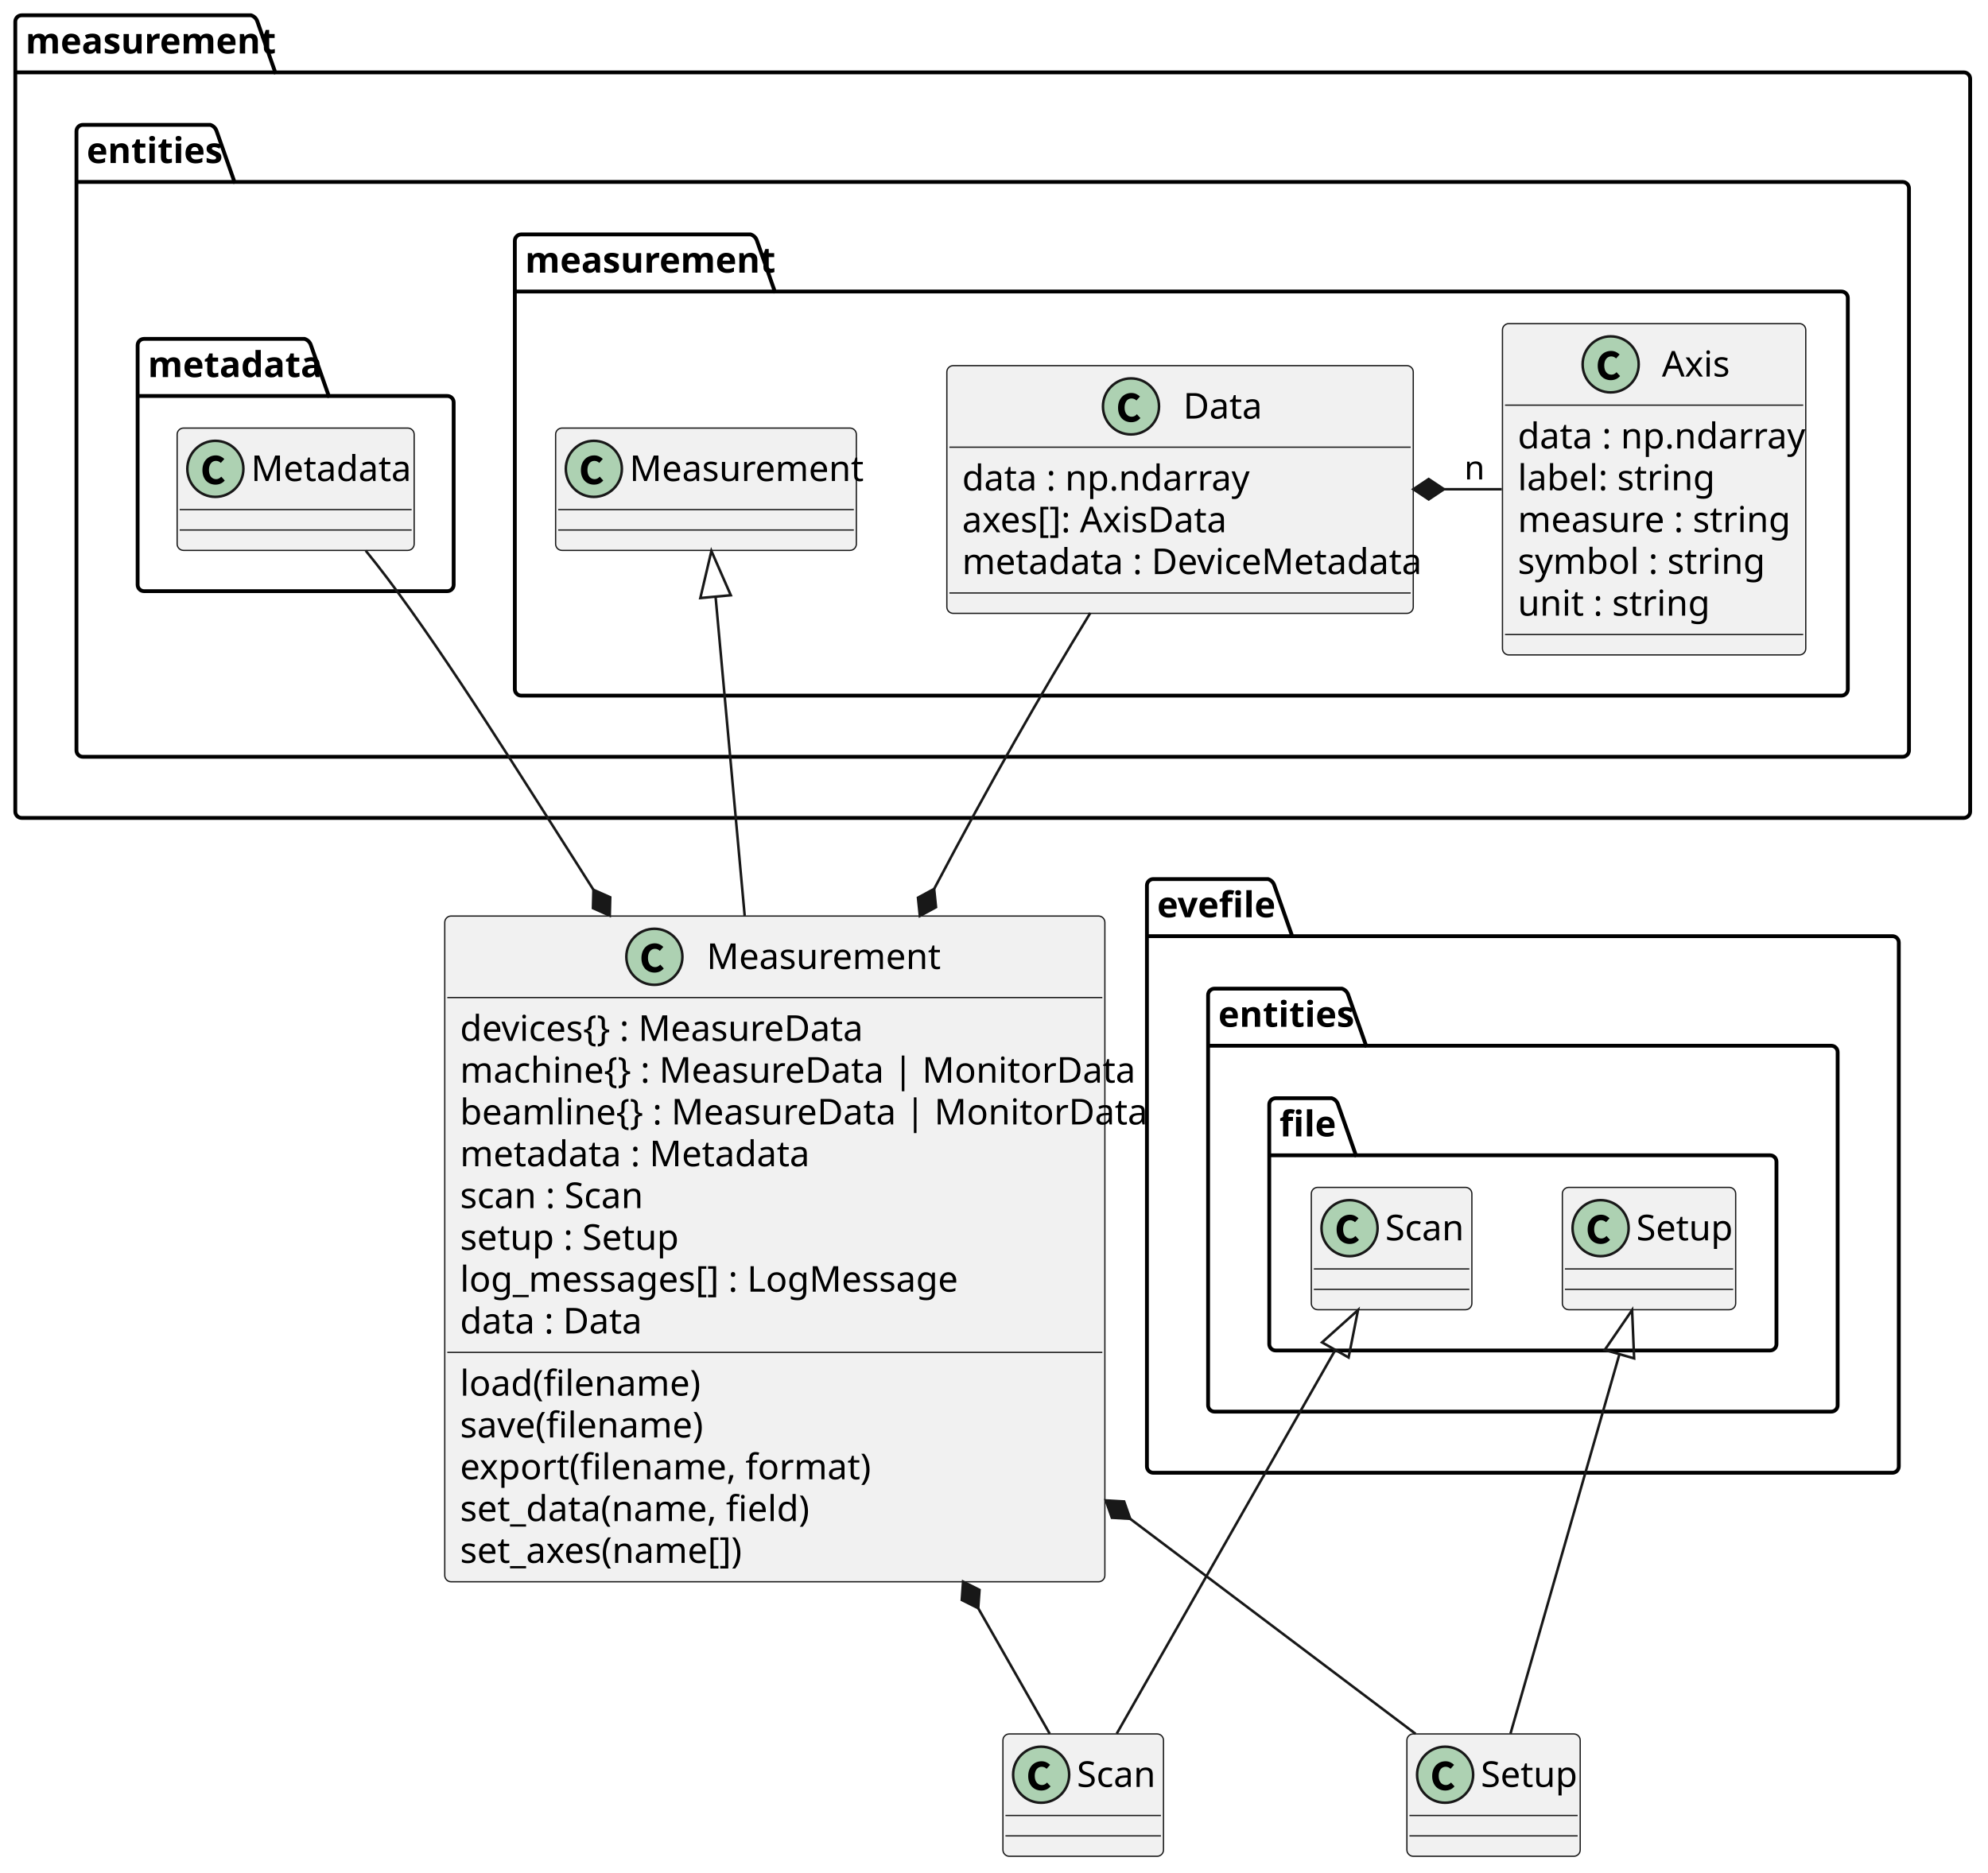
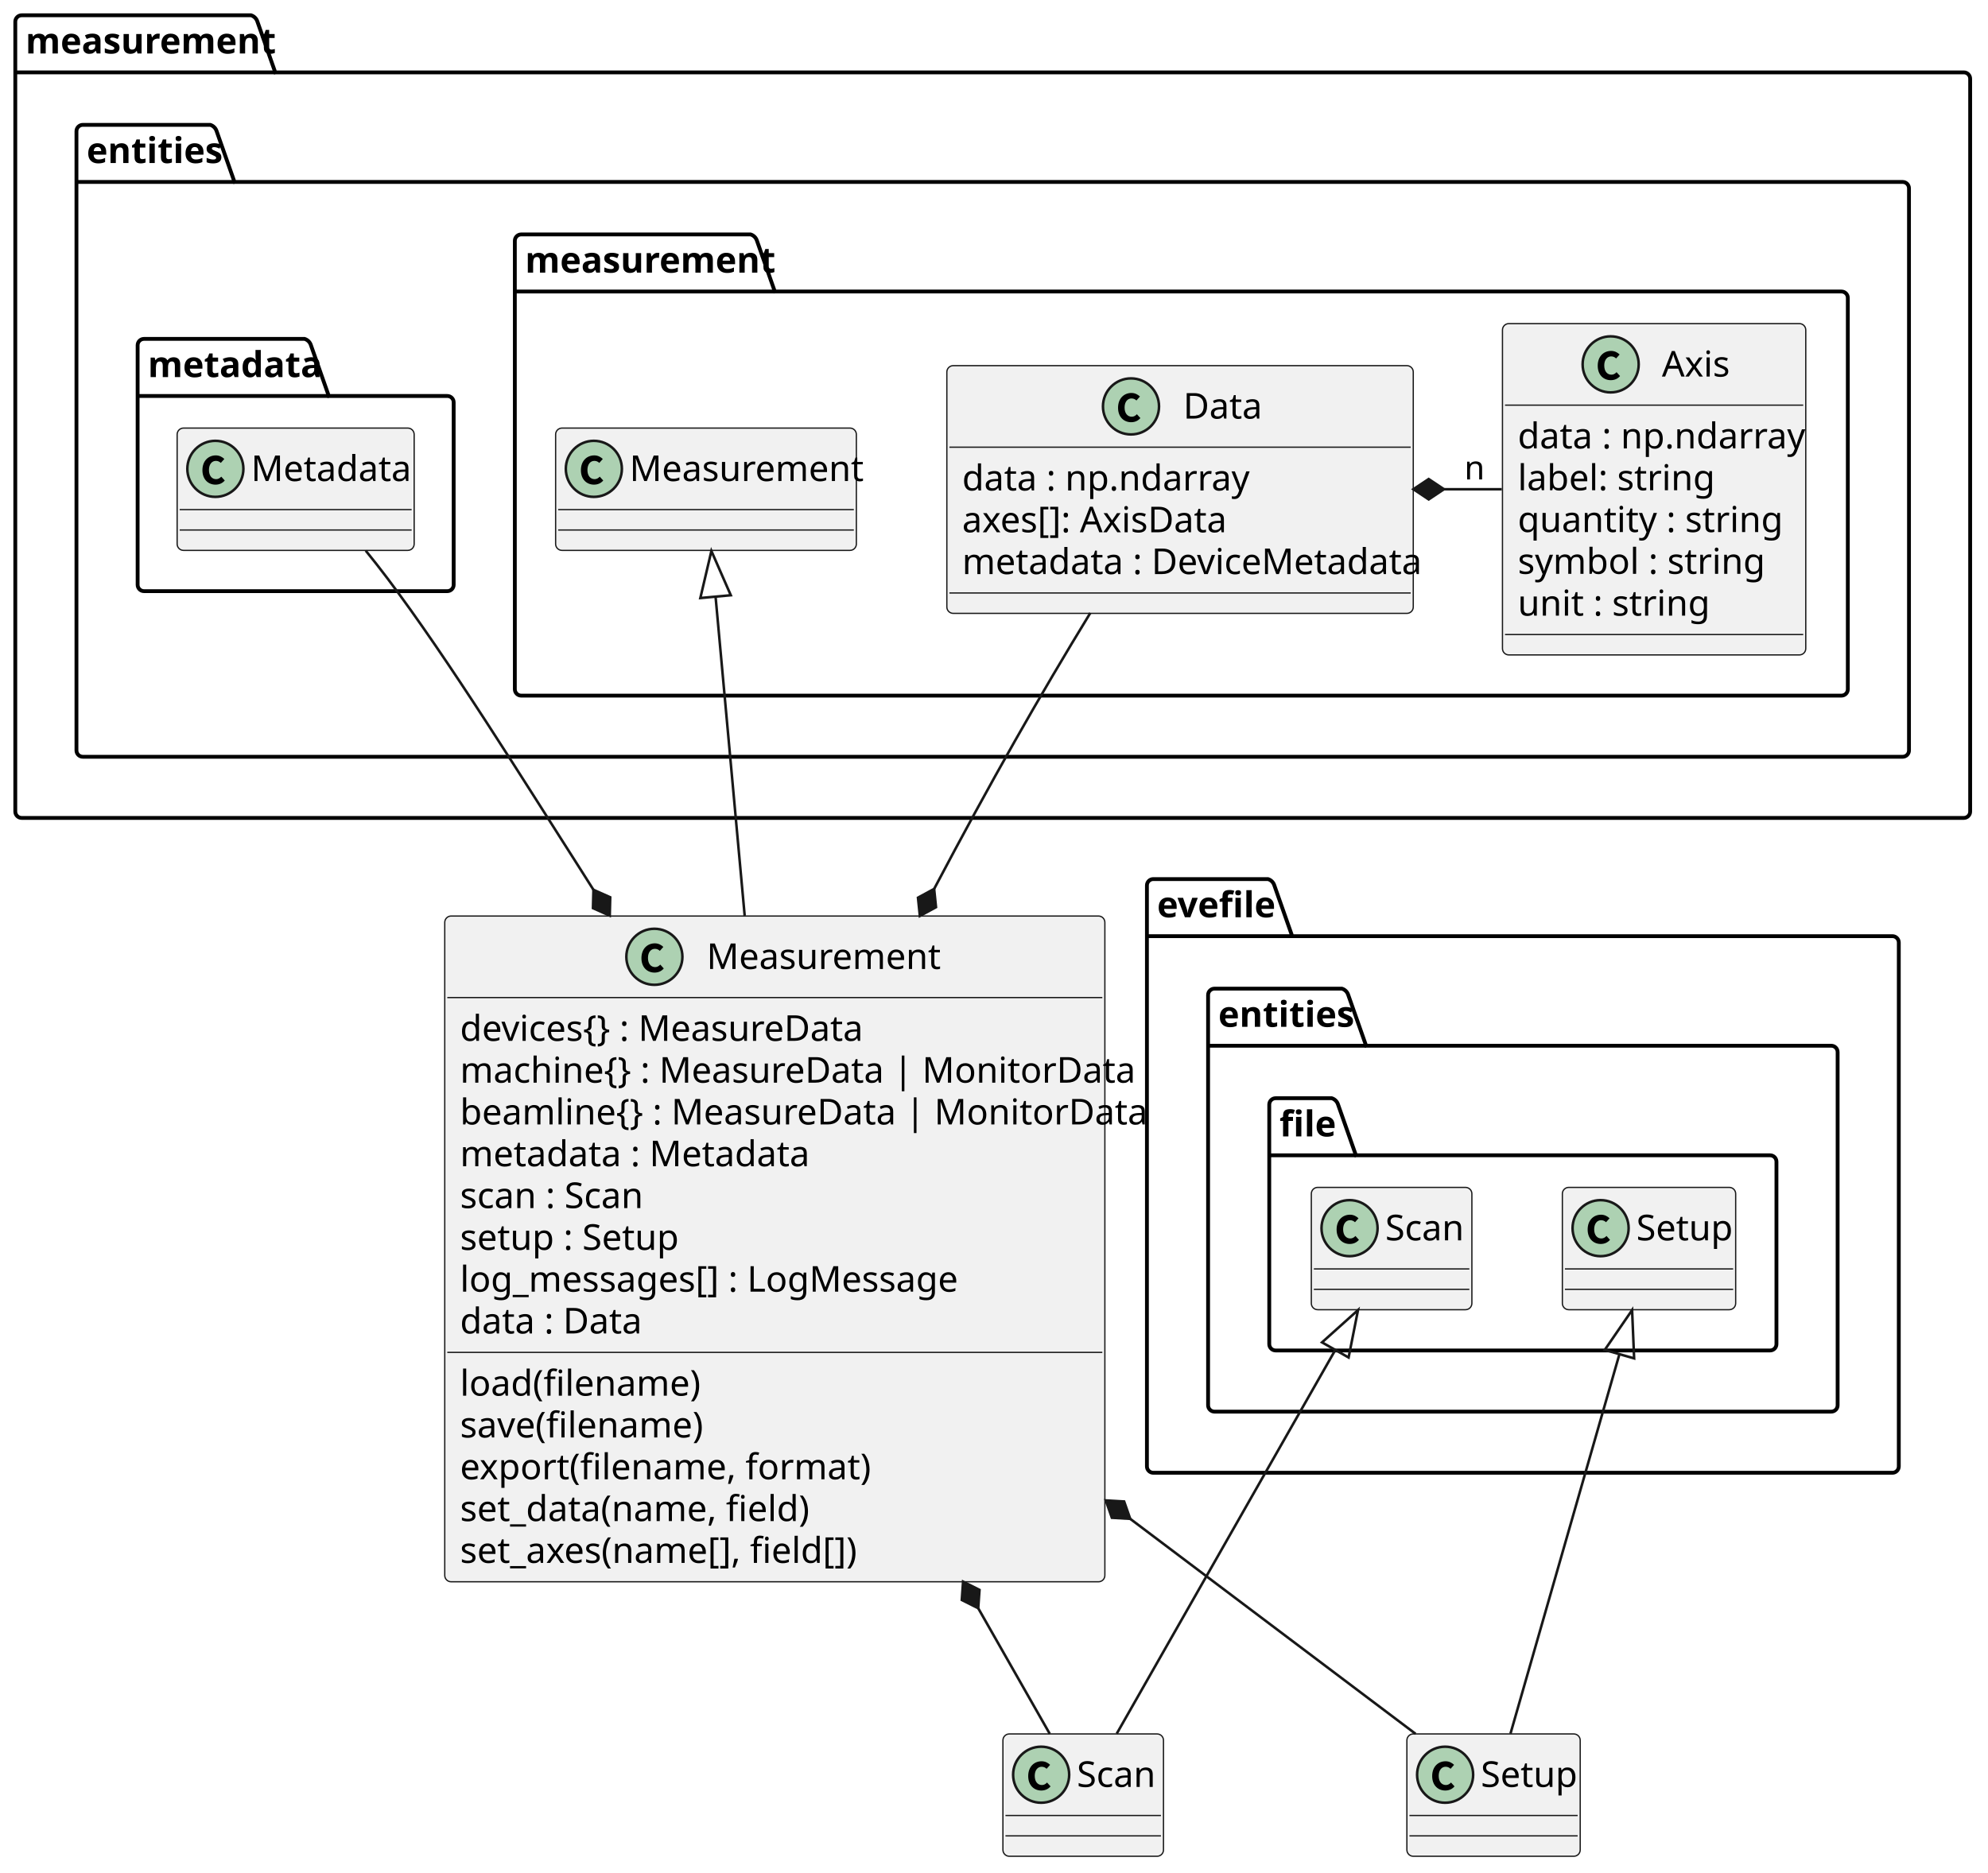
<svg xmlns="http://www.w3.org/2000/svg" contentStyleType="text/css" height="735px" preserveAspectRatio="none" style="width:780px;height:735px;background:#FFFFFF;" version="1.1" viewBox="0 0 780 735" width="780px" zoomAndPan="magnify">
  <defs />
  <g>
    <g id="cluster_measurement">
      <path d="M8.5,6 L98.5,6 A3.75,3.75 0 0 1 101,8.5 L108,28.406 L770.5,28.406 A2.5,2.5 0 0 1 773,30.906 L773,318.5 A2.5,2.5 0 0 1 770.5,321 L8.5,321 A2.5,2.5 0 0 1 6,318.5 L6,8.5 A2.5,2.5 0 0 1 8.5,6 " fill="none" style="stroke:#000000;stroke-width:1.5;" />
      <line style="stroke:#000000;stroke-width:1.5;" x1="6" x2="108" y1="28.406" y2="28.406" />
      <text fill="#000000" font-family="sans-serif" font-size="14" font-weight="bold" lengthAdjust="spacing" textLength="89" x="10" y="20.988">measurement</text>
    </g>
    <g id="cluster_entities">
      <path d="M32.5,49 L82.5,49 A3.75,3.75 0 0 1 85,51.5 L92,71.406 L746.5,71.406 A2.5,2.5 0 0 1 749,73.906 L749,294.5 A2.5,2.5 0 0 1 746.5,297 L32.5,297 A2.5,2.5 0 0 1 30,294.5 L30,51.5 A2.5,2.5 0 0 1 32.5,49 " fill="none" style="stroke:#000000;stroke-width:1.5;" />
      <line style="stroke:#000000;stroke-width:1.5;" x1="30" x2="92" y1="71.406" y2="71.406" />
      <text fill="#000000" font-family="sans-serif" font-size="14" font-weight="bold" lengthAdjust="spacing" textLength="49" x="34" y="63.988">entities</text>
    </g>
    <g id="cluster_measurement">
      <path d="M204.5,92 L294.5,92 A3.75,3.75 0 0 1 297,94.5 L304,114.406 L722.5,114.406 A2.5,2.5 0 0 1 725,116.906 L725,270.5 A2.5,2.5 0 0 1 722.5,273 L204.5,273 A2.5,2.5 0 0 1 202,270.5 L202,94.5 A2.5,2.5 0 0 1 204.5,92 " fill="none" style="stroke:#000000;stroke-width:1.5;" />
      <line style="stroke:#000000;stroke-width:1.5;" x1="202" x2="304" y1="114.406" y2="114.406" />
      <text fill="#000000" font-family="sans-serif" font-size="14" font-weight="bold" lengthAdjust="spacing" textLength="89" x="206" y="106.988">measurement</text>
    </g>
    <g id="cluster_metadata">
      <path d="M56.5,133 L119.5,133 A3.75,3.75 0 0 1 122,135.5 L129,155.406 L175.5,155.406 A2.5,2.5 0 0 1 178,157.906 L178,229.5 A2.5,2.5 0 0 1 175.5,232 L56.5,232 A2.5,2.5 0 0 1 54,229.5 L54,135.5 A2.5,2.5 0 0 1 56.5,133 " fill="none" style="stroke:#000000;stroke-width:1.5;" />
      <line style="stroke:#000000;stroke-width:1.5;" x1="54" x2="129" y1="155.406" y2="155.406" />
      <text fill="#000000" font-family="sans-serif" font-size="14" font-weight="bold" lengthAdjust="spacing" textLength="62" x="58" y="147.988">metadata</text>
    </g>
    <g id="cluster_evefile">
      <path d="M452.5,345 L497.5,345 A3.75,3.75 0 0 1 500,347.5 L507,367.406 L742.5,367.406 A2.5,2.5 0 0 1 745,369.906 L745,575.5 A2.5,2.5 0 0 1 742.5,578 L452.5,578 A2.5,2.5 0 0 1 450,575.5 L450,347.5 A2.5,2.5 0 0 1 452.5,345 " fill="none" style="stroke:#000000;stroke-width:1.5;" />
      <line style="stroke:#000000;stroke-width:1.5;" x1="450" x2="507" y1="367.406" y2="367.406" />
      <text fill="#000000" font-family="sans-serif" font-size="14" font-weight="bold" lengthAdjust="spacing" textLength="44" x="454" y="359.988">evefile</text>
    </g>
    <g id="cluster_entities">
      <path d="M476.5,388 L526.5,388 A3.75,3.75 0 0 1 529,390.5 L536,410.406 L718.5,410.406 A2.5,2.5 0 0 1 721,412.906 L721,551.5 A2.5,2.5 0 0 1 718.5,554 L476.5,554 A2.5,2.5 0 0 1 474,551.5 L474,390.5 A2.5,2.5 0 0 1 476.5,388 " fill="none" style="stroke:#000000;stroke-width:1.5;" />
      <line style="stroke:#000000;stroke-width:1.5;" x1="474" x2="536" y1="410.406" y2="410.406" />
      <text fill="#000000" font-family="sans-serif" font-size="14" font-weight="bold" lengthAdjust="spacing" textLength="49" x="478" y="402.988">entities</text>
    </g>
    <g id="cluster_file">
      <path d="M500.5,431 L522.5,431 A3.75,3.75 0 0 1 525,433.5 L532,453.406 L694.5,453.406 A2.5,2.5 0 0 1 697,455.906 L697,527.5 A2.5,2.5 0 0 1 694.5,530 L500.5,530 A2.5,2.5 0 0 1 498,527.5 L498,433.5 A2.5,2.5 0 0 1 500.5,431 " fill="none" style="stroke:#000000;stroke-width:1.5;" />
      <line style="stroke:#000000;stroke-width:1.5;" x1="498" x2="532" y1="453.406" y2="453.406" />
      <text fill="#000000" font-family="sans-serif" font-size="14" font-weight="bold" lengthAdjust="spacing" textLength="21" x="502" y="445.988">file</text>
    </g>
    <g id="elem_Measurement">
      <rect fill="#F1F1F1" height="48" id="Measurement" rx="2.5" ry="2.5" style="stroke:#181818;stroke-width:0.5;" width="118" x="218" y="168" />
      <ellipse cx="233" cy="184" fill="#ADD1B2" rx="11" ry="11" style="stroke:#181818;stroke-width:1.0;" />
      <path d="M233.047,190.203 C234.547,190.203 235.781,189.641 236.688,188.578 L235.312,187.062 C234.766,187.656 234.109,188.047 233.312,188.047 C231.641,188.047 230.484,186.719 230.484,184.438 C230.484,182.219 231.641,180.875 233.203,180.875 C234.016,180.875 234.609,181.188 235.141,181.672 L236.516,180.125 C235.766,179.391 234.609,178.719 233.203,178.719 C230.25,178.719 227.922,180.859 227.922,184.531 C227.922,188.25 230.297,190.203 233.047,190.203 Z " fill="#000000" />
      <text fill="#000000" font-family="sans-serif" font-size="14" lengthAdjust="spacing" textLength="86" x="247" y="188.785">Measurement</text>
      <line style="stroke:#181818;stroke-width:0.5;" x1="219" x2="335" y1="200" y2="200" />
      <line style="stroke:#181818;stroke-width:0.5;" x1="219" x2="335" y1="208" y2="208" />
    </g>
    <g id="elem_Data">
      <rect codeLine="34" fill="#F1F1F1" height="97.219" id="Data" rx="2.5" ry="2.5" style="stroke:#181818;stroke-width:0.5;" width="183" x="371.5" y="143.5" />
      <ellipse cx="443.75" cy="159.5" fill="#ADD1B2" rx="11" ry="11" style="stroke:#181818;stroke-width:1.0;" />
      <path d="M443.797,165.703 C445.297,165.703 446.531,165.141 447.438,164.078 L446.062,162.562 C445.516,163.156 444.859,163.547 444.062,163.547 C442.391,163.547 441.234,162.219 441.234,159.938 C441.234,157.719 442.391,156.375 443.953,156.375 C444.766,156.375 445.359,156.688 445.891,157.172 L447.266,155.625 C446.516,154.891 445.359,154.219 443.953,154.219 C441,154.219 438.672,156.359 438.672,160.031 C438.672,163.75 441.047,165.703 443.797,165.703 Z " fill="#000000" />
      <text fill="#000000" font-family="sans-serif" font-size="14" lengthAdjust="spacing" textLength="30" x="464.25" y="164.285">Data</text>
      <line style="stroke:#181818;stroke-width:0.5;" x1="372.5" x2="553.5" y1="175.5" y2="175.5" />
      <text fill="#000000" font-family="sans-serif" font-size="14" lengthAdjust="spacing" textLength="107" x="377.5" y="192.488">data : np.ndarray</text>
      <text fill="#000000" font-family="sans-serif" font-size="14" lengthAdjust="spacing" textLength="99" x="377.5" y="208.894">axes[]: AxisData</text>
      <text fill="#000000" font-family="sans-serif" font-size="14" lengthAdjust="spacing" textLength="171" x="377.5" y="225.301">metadata : DeviceMetadata</text>
      <line style="stroke:#181818;stroke-width:0.5;" x1="372.5" x2="553.5" y1="232.719" y2="232.719" />
    </g>
    <g id="elem_Axis">
      <rect codeLine="40" fill="#F1F1F1" height="130.031" id="Axis" rx="2.5" ry="2.5" style="stroke:#181818;stroke-width:0.5;" width="119" x="589.5" y="127" />
      <ellipse cx="631.95" cy="143" fill="#ADD1B2" rx="11" ry="11" style="stroke:#181818;stroke-width:1.0;" />
      <path d="M631.997,149.203 C633.497,149.203 634.731,148.641 635.638,147.578 L634.263,146.062 C633.716,146.656 633.059,147.047 632.263,147.047 C630.591,147.047 629.434,145.719 629.434,143.438 C629.434,141.219 630.591,139.875 632.153,139.875 C632.966,139.875 633.559,140.188 634.091,140.672 L635.466,139.125 C634.716,138.391 633.559,137.719 632.153,137.719 C629.2,137.719 626.872,139.859 626.872,143.531 C626.872,147.25 629.247,149.203 631.997,149.203 Z " fill="#000000" />
      <text fill="#000000" font-family="sans-serif" font-size="14" lengthAdjust="spacing" textLength="26" x="652.05" y="147.785">Axis</text>
      <line style="stroke:#181818;stroke-width:0.5;" x1="590.5" x2="707.5" y1="159" y2="159" />
      <text fill="#000000" font-family="sans-serif" font-size="14" lengthAdjust="spacing" textLength="107" x="595.5" y="175.988">data : np.ndarray</text>
      <text fill="#000000" font-family="sans-serif" font-size="14" lengthAdjust="spacing" textLength="71" x="595.5" y="192.394">label: string</text>
-       <text fill="#000000" font-family="sans-serif" font-size="14" lengthAdjust="spacing" textLength="99" x="595.5" y="208.801">measure : string</text>
+       <text fill="#000000" font-family="sans-serif" font-size="14" lengthAdjust="spacing" textLength="97" x="595.5" y="208.801">quantity : string</text>
      <text fill="#000000" font-family="sans-serif" font-size="14" lengthAdjust="spacing" textLength="90" x="595.5" y="225.207">symbol : string</text>
      <text fill="#000000" font-family="sans-serif" font-size="14" lengthAdjust="spacing" textLength="69" x="595.5" y="241.613">unit : string</text>
      <line style="stroke:#181818;stroke-width:0.5;" x1="590.5" x2="707.5" y1="249.031" y2="249.031" />
    </g>
    <g id="elem_Metadata">
      <rect fill="#F1F1F1" height="48" id="Metadata" rx="2.5" ry="2.5" style="stroke:#181818;stroke-width:0.5;" width="93" x="69.5" y="168" />
      <ellipse cx="84.5" cy="184" fill="#ADD1B2" rx="11" ry="11" style="stroke:#181818;stroke-width:1.0;" />
      <path d="M84.547,190.203 C86.047,190.203 87.281,189.641 88.188,188.578 L86.812,187.062 C86.266,187.656 85.609,188.047 84.812,188.047 C83.141,188.047 81.984,186.719 81.984,184.438 C81.984,182.219 83.141,180.875 84.703,180.875 C85.516,180.875 86.109,181.188 86.641,181.672 L88.016,180.125 C87.266,179.391 86.109,178.719 84.703,178.719 C81.75,178.719 79.422,180.859 79.422,184.531 C79.422,188.25 81.797,190.203 84.547,190.203 Z " fill="#000000" />
      <text fill="#000000" font-family="sans-serif" font-size="14" lengthAdjust="spacing" textLength="61" x="98.5" y="188.785">Metadata</text>
      <line style="stroke:#181818;stroke-width:0.5;" x1="70.5" x2="161.5" y1="200" y2="200" />
      <line style="stroke:#181818;stroke-width:0.5;" x1="70.5" x2="161.5" y1="208" y2="208" />
    </g>
    <g id="elem_Scan">
      <rect codeLine="24" fill="#F1F1F1" height="48" id="Scan" rx="2.5" ry="2.5" style="stroke:#181818;stroke-width:0.5;" width="63" x="514.5" y="466" />
      <ellipse cx="529.5" cy="482" fill="#ADD1B2" rx="11" ry="11" style="stroke:#181818;stroke-width:1.0;" />
      <path d="M529.547,488.203 C531.047,488.203 532.281,487.641 533.188,486.578 L531.812,485.062 C531.266,485.656 530.609,486.047 529.812,486.047 C528.141,486.047 526.984,484.719 526.984,482.438 C526.984,480.219 528.141,478.875 529.703,478.875 C530.516,478.875 531.109,479.188 531.641,479.672 L533.016,478.125 C532.266,477.391 531.109,476.719 529.703,476.719 C526.75,476.719 524.422,478.859 524.422,482.531 C524.422,486.25 526.797,488.203 529.547,488.203 Z " fill="#000000" />
      <text fill="#000000" font-family="sans-serif" font-size="14" lengthAdjust="spacing" textLength="31" x="543.5" y="486.785">Scan</text>
      <line style="stroke:#181818;stroke-width:0.5;" x1="515.5" x2="576.5" y1="498" y2="498" />
      <line style="stroke:#181818;stroke-width:0.5;" x1="515.5" x2="576.5" y1="506" y2="506" />
    </g>
    <g id="elem_Setup">
      <rect codeLine="27" fill="#F1F1F1" height="48" id="Setup" rx="2.5" ry="2.5" style="stroke:#181818;stroke-width:0.5;" width="68" x="613" y="466" />
      <ellipse cx="628" cy="482" fill="#ADD1B2" rx="11" ry="11" style="stroke:#181818;stroke-width:1.0;" />
      <path d="M628.047,488.203 C629.547,488.203 630.781,487.641 631.688,486.578 L630.312,485.062 C629.766,485.656 629.109,486.047 628.312,486.047 C626.641,486.047 625.484,484.719 625.484,482.438 C625.484,480.219 626.641,478.875 628.203,478.875 C629.016,478.875 629.609,479.188 630.141,479.672 L631.516,478.125 C630.766,477.391 629.609,476.719 628.203,476.719 C625.25,476.719 622.922,478.859 622.922,482.531 C622.922,486.25 625.297,488.203 628.047,488.203 Z " fill="#000000" />
      <text fill="#000000" font-family="sans-serif" font-size="14" lengthAdjust="spacing" textLength="36" x="642" y="486.785">Setup</text>
      <line style="stroke:#181818;stroke-width:0.5;" x1="614" x2="680" y1="498" y2="498" />
      <line style="stroke:#181818;stroke-width:0.5;" x1="614" x2="680" y1="506" y2="506" />
    </g>
    <g id="elem_Measurement">
      <rect codeLine="3" fill="#F1F1F1" height="261.281" id="Measurement" rx="2.5" ry="2.5" style="stroke:#181818;stroke-width:0.5;" width="259" x="174.5" y="359.5" />
      <ellipse cx="256.75" cy="375.5" fill="#ADD1B2" rx="11" ry="11" style="stroke:#181818;stroke-width:1.0;" />
      <path d="M256.797,381.703 C258.297,381.703 259.531,381.141 260.438,380.078 L259.062,378.562 C258.516,379.156 257.859,379.547 257.062,379.547 C255.391,379.547 254.234,378.219 254.234,375.938 C254.234,373.719 255.391,372.375 256.953,372.375 C257.766,372.375 258.359,372.688 258.891,373.172 L260.266,371.625 C259.516,370.891 258.359,370.219 256.953,370.219 C254,370.219 251.672,372.359 251.672,376.031 C251.672,379.75 254.047,381.703 256.797,381.703 Z " fill="#000000" />
      <text fill="#000000" font-family="sans-serif" font-size="14" lengthAdjust="spacing" textLength="86" x="277.25" y="380.285">Measurement</text>
      <line style="stroke:#181818;stroke-width:0.5;" x1="175.5" x2="432.5" y1="391.5" y2="391.5" />
      <text fill="#000000" font-family="sans-serif" font-size="14" lengthAdjust="spacing" textLength="149" x="180.5" y="408.488">devices{} : MeasureData</text>
      <text fill="#000000" font-family="sans-serif" font-size="14" lengthAdjust="spacing" textLength="244" x="180.5" y="424.894">machine{} : MeasureData | MonitorData</text>
      <text fill="#000000" font-family="sans-serif" font-size="14" lengthAdjust="spacing" textLength="247" x="180.5" y="441.301">beamline{} : MeasureData | MonitorData</text>
      <text fill="#000000" font-family="sans-serif" font-size="14" lengthAdjust="spacing" textLength="131" x="180.5" y="457.707">metadata : Metadata</text>
      <text fill="#000000" font-family="sans-serif" font-size="14" lengthAdjust="spacing" textLength="70" x="180.5" y="474.113">scan : Scan</text>
      <text fill="#000000" font-family="sans-serif" font-size="14" lengthAdjust="spacing" textLength="80" x="180.5" y="490.519">setup : Setup</text>
      <text fill="#000000" font-family="sans-serif" font-size="14" lengthAdjust="spacing" textLength="185" x="180.5" y="506.926">log_messages[] : LogMessage</text>
      <text fill="#000000" font-family="sans-serif" font-size="14" lengthAdjust="spacing" textLength="68" x="180.5" y="523.332">data : Data</text>
      <line style="stroke:#181818;stroke-width:0.5;" x1="175.5" x2="432.5" y1="530.75" y2="530.75" />
      <text fill="#000000" font-family="sans-serif" font-size="14" lengthAdjust="spacing" textLength="90" x="180.5" y="547.738">load(filename)</text>
      <text fill="#000000" font-family="sans-serif" font-size="14" lengthAdjust="spacing" textLength="92" x="180.5" y="564.144">save(filename)</text>
      <text fill="#000000" font-family="sans-serif" font-size="14" lengthAdjust="spacing" textLength="152" x="180.5" y="580.551">export(filename, format)</text>
      <text fill="#000000" font-family="sans-serif" font-size="14" lengthAdjust="spacing" textLength="131" x="180.5" y="596.957">set_data(name, field)</text>
-       <text fill="#000000" font-family="sans-serif" font-size="14" lengthAdjust="spacing" textLength="107" x="180.5" y="613.363">set_axes(name[])</text>
+       <text fill="#000000" font-family="sans-serif" font-size="14" lengthAdjust="spacing" textLength="147" x="180.5" y="613.363">set_axes(name[], field[])</text>
    </g>
    <g id="elem_Scan">
      <rect codeLine="30" fill="#F1F1F1" height="48" id="Scan" rx="2.5" ry="2.5" style="stroke:#181818;stroke-width:0.5;" width="63" x="393.5" y="680.5" />
      <ellipse cx="408.5" cy="696.5" fill="#ADD1B2" rx="11" ry="11" style="stroke:#181818;stroke-width:1.0;" />
      <path d="M408.547,702.703 C410.047,702.703 411.281,702.141 412.188,701.078 L410.812,699.562 C410.266,700.156 409.609,700.547 408.812,700.547 C407.141,700.547 405.984,699.219 405.984,696.938 C405.984,694.719 407.141,693.375 408.703,693.375 C409.516,693.375 410.109,693.688 410.641,694.172 L412.016,692.625 C411.266,691.891 410.109,691.219 408.703,691.219 C405.75,691.219 403.422,693.359 403.422,697.031 C403.422,700.75 405.797,702.703 408.547,702.703 Z " fill="#000000" />
      <text fill="#000000" font-family="sans-serif" font-size="14" lengthAdjust="spacing" textLength="31" x="422.5" y="701.285">Scan</text>
      <line style="stroke:#181818;stroke-width:0.5;" x1="394.5" x2="455.5" y1="712.5" y2="712.5" />
      <line style="stroke:#181818;stroke-width:0.5;" x1="394.5" x2="455.5" y1="720.5" y2="720.5" />
    </g>
    <g id="elem_Setup">
      <rect codeLine="32" fill="#F1F1F1" height="48" id="Setup" rx="2.5" ry="2.5" style="stroke:#181818;stroke-width:0.5;" width="68" x="552" y="680.5" />
      <ellipse cx="567" cy="696.5" fill="#ADD1B2" rx="11" ry="11" style="stroke:#181818;stroke-width:1.0;" />
      <path d="M567.047,702.703 C568.547,702.703 569.781,702.141 570.688,701.078 L569.312,699.562 C568.766,700.156 568.109,700.547 567.312,700.547 C565.641,700.547 564.484,699.219 564.484,696.938 C564.484,694.719 565.641,693.375 567.203,693.375 C568.016,693.375 568.609,693.688 569.141,694.172 L570.516,692.625 C569.766,691.891 568.609,691.219 567.203,691.219 C564.25,691.219 561.922,693.359 561.922,697.031 C561.922,700.75 564.297,702.703 567.047,702.703 Z " fill="#000000" />
      <text fill="#000000" font-family="sans-serif" font-size="14" lengthAdjust="spacing" textLength="36" x="581" y="701.285">Setup</text>
      <line style="stroke:#181818;stroke-width:0.5;" x1="553" x2="619" y1="712.5" y2="712.5" />
      <line style="stroke:#181818;stroke-width:0.5;" x1="553" x2="619" y1="720.5" y2="720.5" />
    </g>
    <g id="link_Measurement_Measurement">
      <path d="M280.755,234.156 C283.595,265.296 287.22,305.04 292.18,359.37 " fill="none" id="Measurement-backto-Measurement" style="stroke:#181818;stroke-width:1.0;" />
      <polygon fill="none" points="279.12,216.23,274.78,234.701,286.73,233.611,279.12,216.23" style="stroke:#181818;stroke-width:1.0;" />
    </g>
    <g id="link_Measurement_Metadata">
      <path codeLine="20" d="M232.837,349.201 C226.357,338.931 226.27,338.87 220,329 C194.84,289.38 165.67,243.19 143.5,216.12 " fill="none" id="Measurement-backto-Metadata" style="stroke:#181818;stroke-width:1.0;" />
      <polygon fill="#181818" points="239.24,359.35,239.421,352.141,232.837,349.201,232.655,356.41,239.24,359.35" style="stroke:#181818;stroke-width:1.0;" />
    </g>
    <g id="link_Measurement_Scan">
      <path codeLine="21" d="M383.808,631.158 C396.897,654.148 403.17,665.16 411.88,680.46 " fill="none" id="Measurement-backto-Scan" style="stroke:#181818;stroke-width:1.0;" />
      <polygon fill="#181818" points="377.87,620.73,377.363,627.923,383.808,631.158,384.315,623.965,377.87,620.73" style="stroke:#181818;stroke-width:1.0;" />
    </g>
    <g id="link_Measurement_Setup">
      <path codeLine="22" d="M443.443,596.073 C488.683,630.173 525.89,658.2 555.42,680.46 " fill="none" id="Measurement-backto-Setup" style="stroke:#181818;stroke-width:1.0;" />
      <polygon fill="#181818" points="433.86,588.85,436.244,595.656,443.443,596.073,441.059,589.267,433.86,588.85" style="stroke:#181818;stroke-width:1.0;" />
    </g>
    <g id="link_Scan_Scan">
      <path d="M523.914,529.792 C500.644,570.662 461.43,639.53 438.16,680.38 " fill="none" id="Scan-backto-Scan" style="stroke:#181818;stroke-width:1.0;" />
      <polygon fill="none" points="532.82,514.15,518.7,526.823,529.128,532.761,532.82,514.15" style="stroke:#181818;stroke-width:1.0;" />
    </g>
    <g id="link_Setup_Setup">
      <path d="M635.39,531.45 C623.65,572.32 604.36,639.53 592.64,680.38 " fill="none" id="Setup-backto-Setup" style="stroke:#181818;stroke-width:1.0;" />
      <polygon fill="none" points="640.36,514.15,629.624,529.794,641.157,533.107,640.36,514.15" style="stroke:#181818;stroke-width:1.0;" />
    </g>
    <g id="link_Data_Axis">
      <path codeLine="48" d="M566.55,192 C578.11,192 577.67,192 589.23,192 " fill="none" id="Data-backto-Axis" style="stroke:#181818;stroke-width:1.0;" />
      <polygon fill="#181818" points="554.55,192,560.55,196,566.55,192,560.55,188,554.55,192" style="stroke:#181818;stroke-width:1.0;" />
      <text fill="#000000" font-family="sans-serif" font-size="13" lengthAdjust="spacing" textLength="7" x="574.519" y="188.159">n</text>
    </g>
    <g id="link_Data_Measurement">
      <path codeLine="50" d="M427.79,240.56 C408.05,272.83 388.831,306.567 366.511,348.857 " fill="none" id="Data-to-Measurement" style="stroke:#181818;stroke-width:1.0;" />
      <polygon fill="#181818" points="360.91,359.47,367.248,356.031,366.511,348.857,360.173,352.297,360.91,359.47" style="stroke:#181818;stroke-width:1.0;" />
    </g>
  </g>
</svg>
